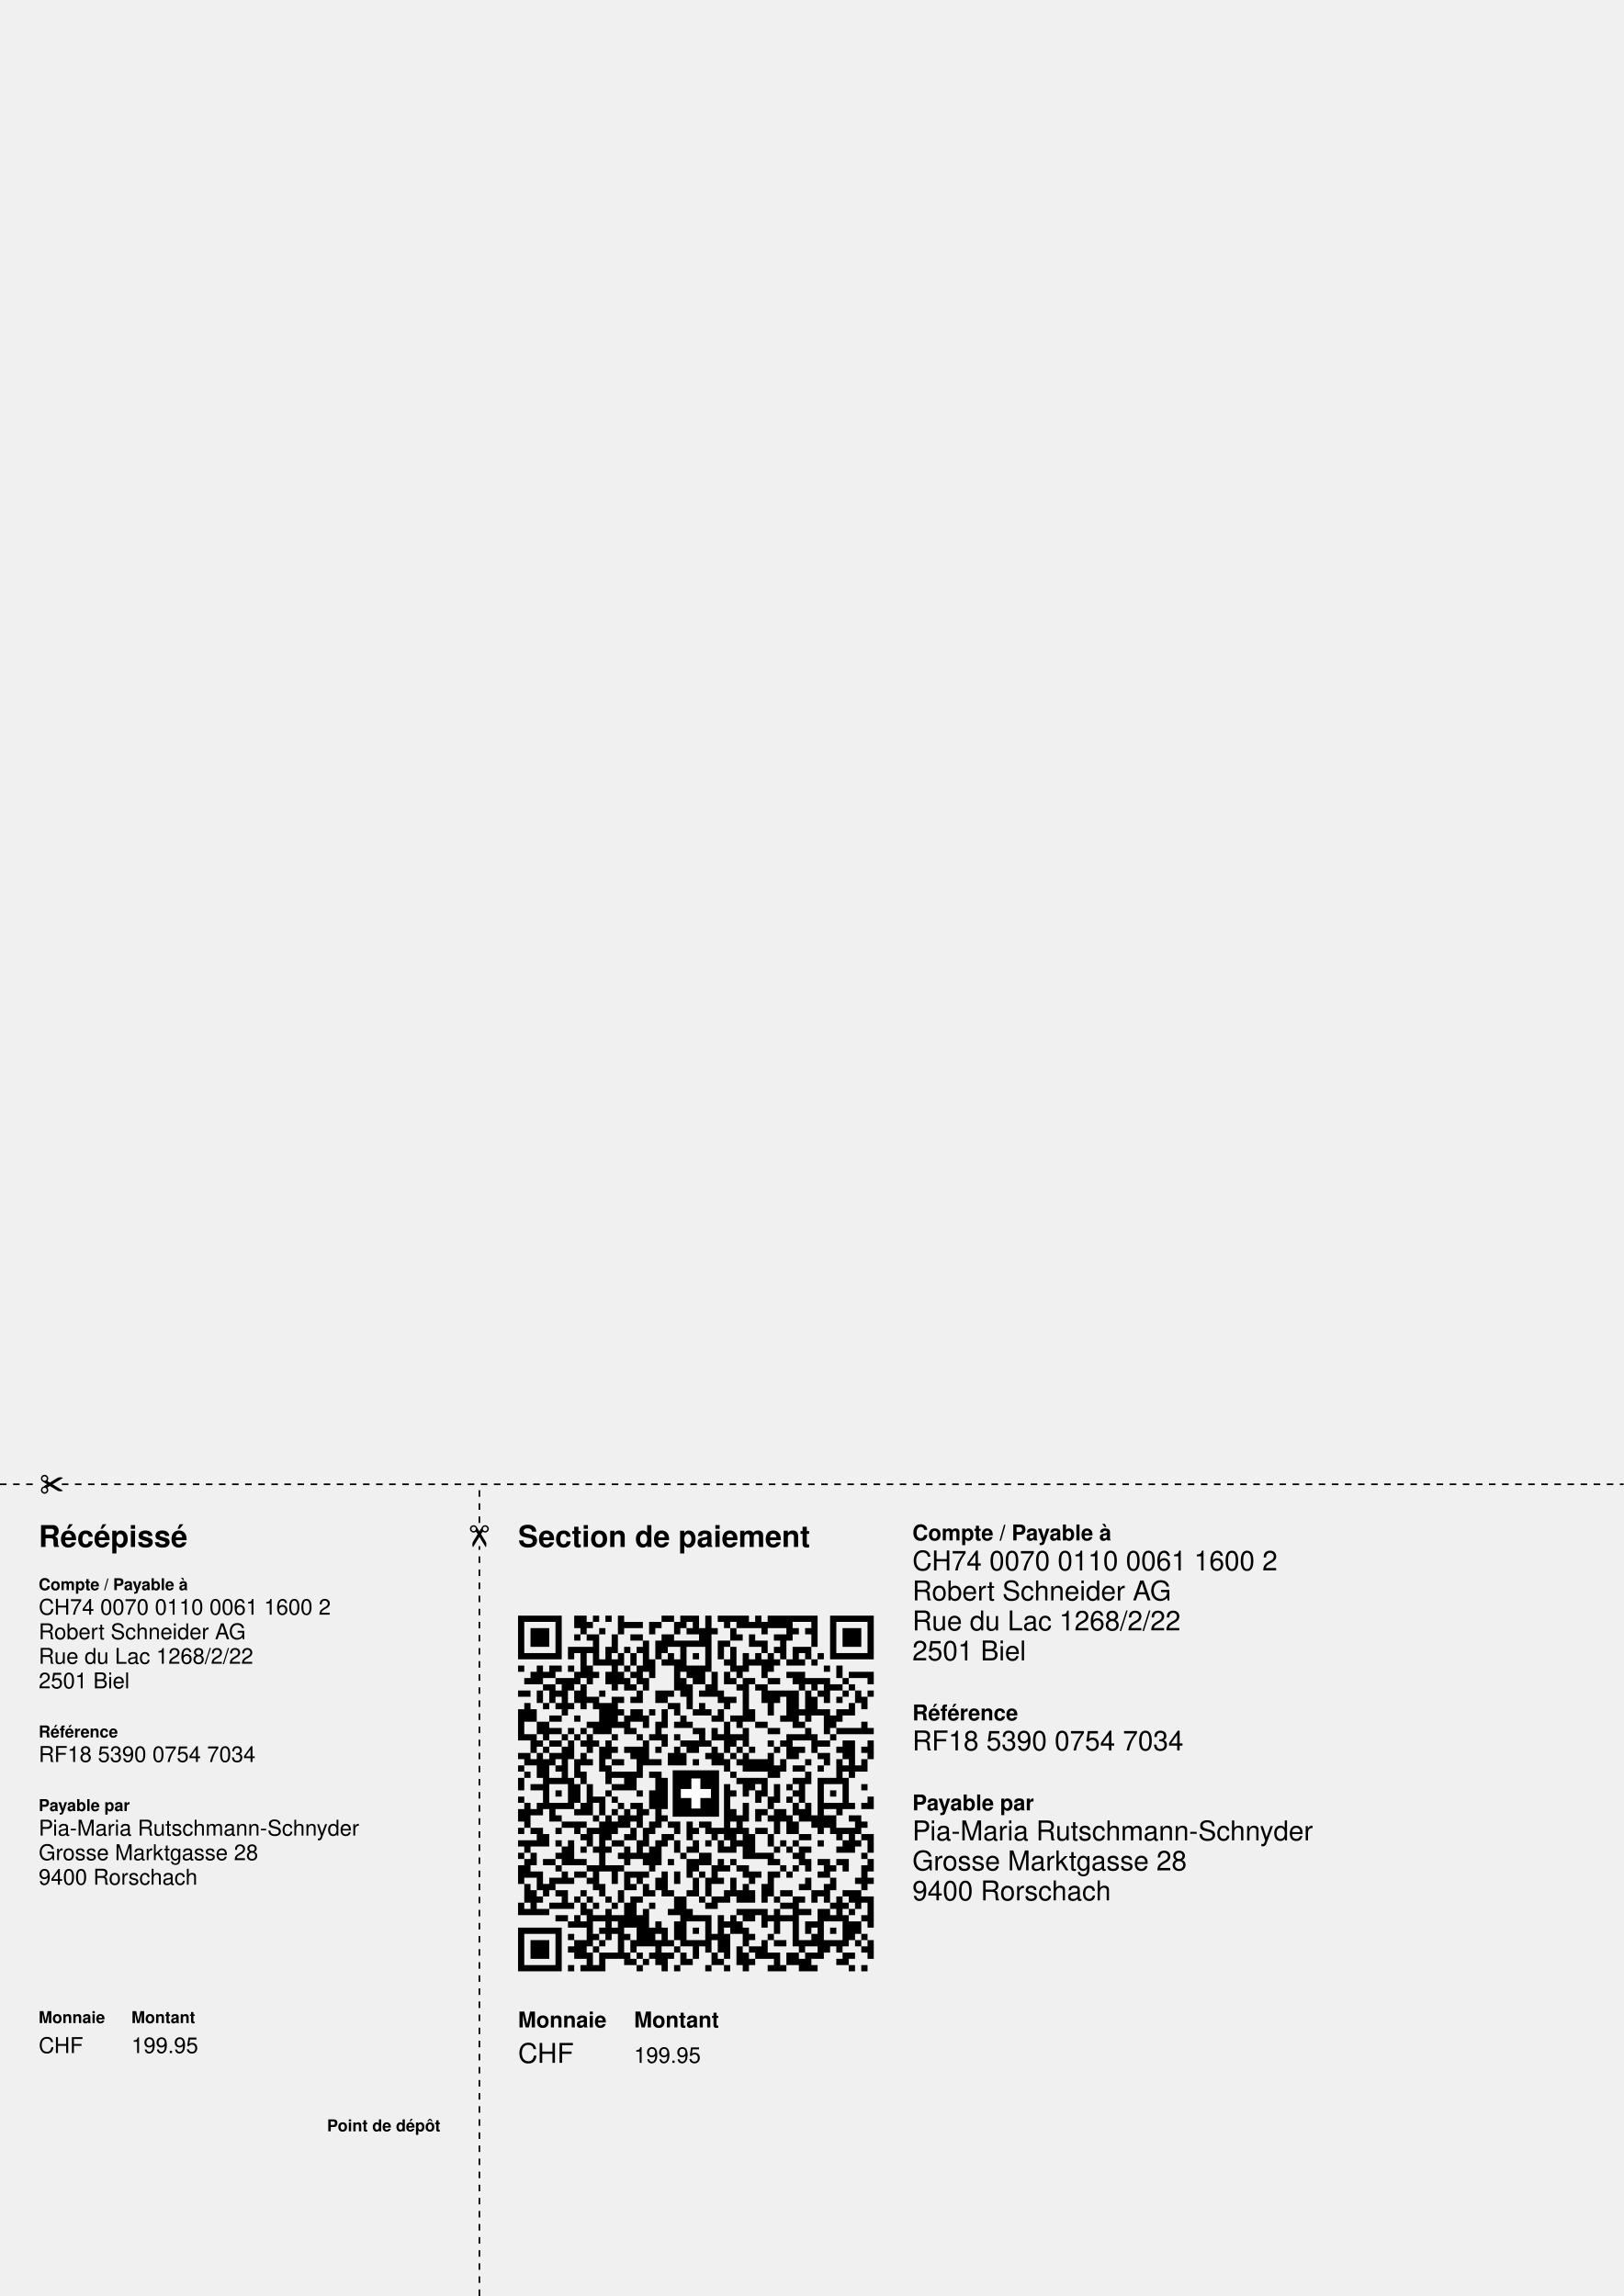
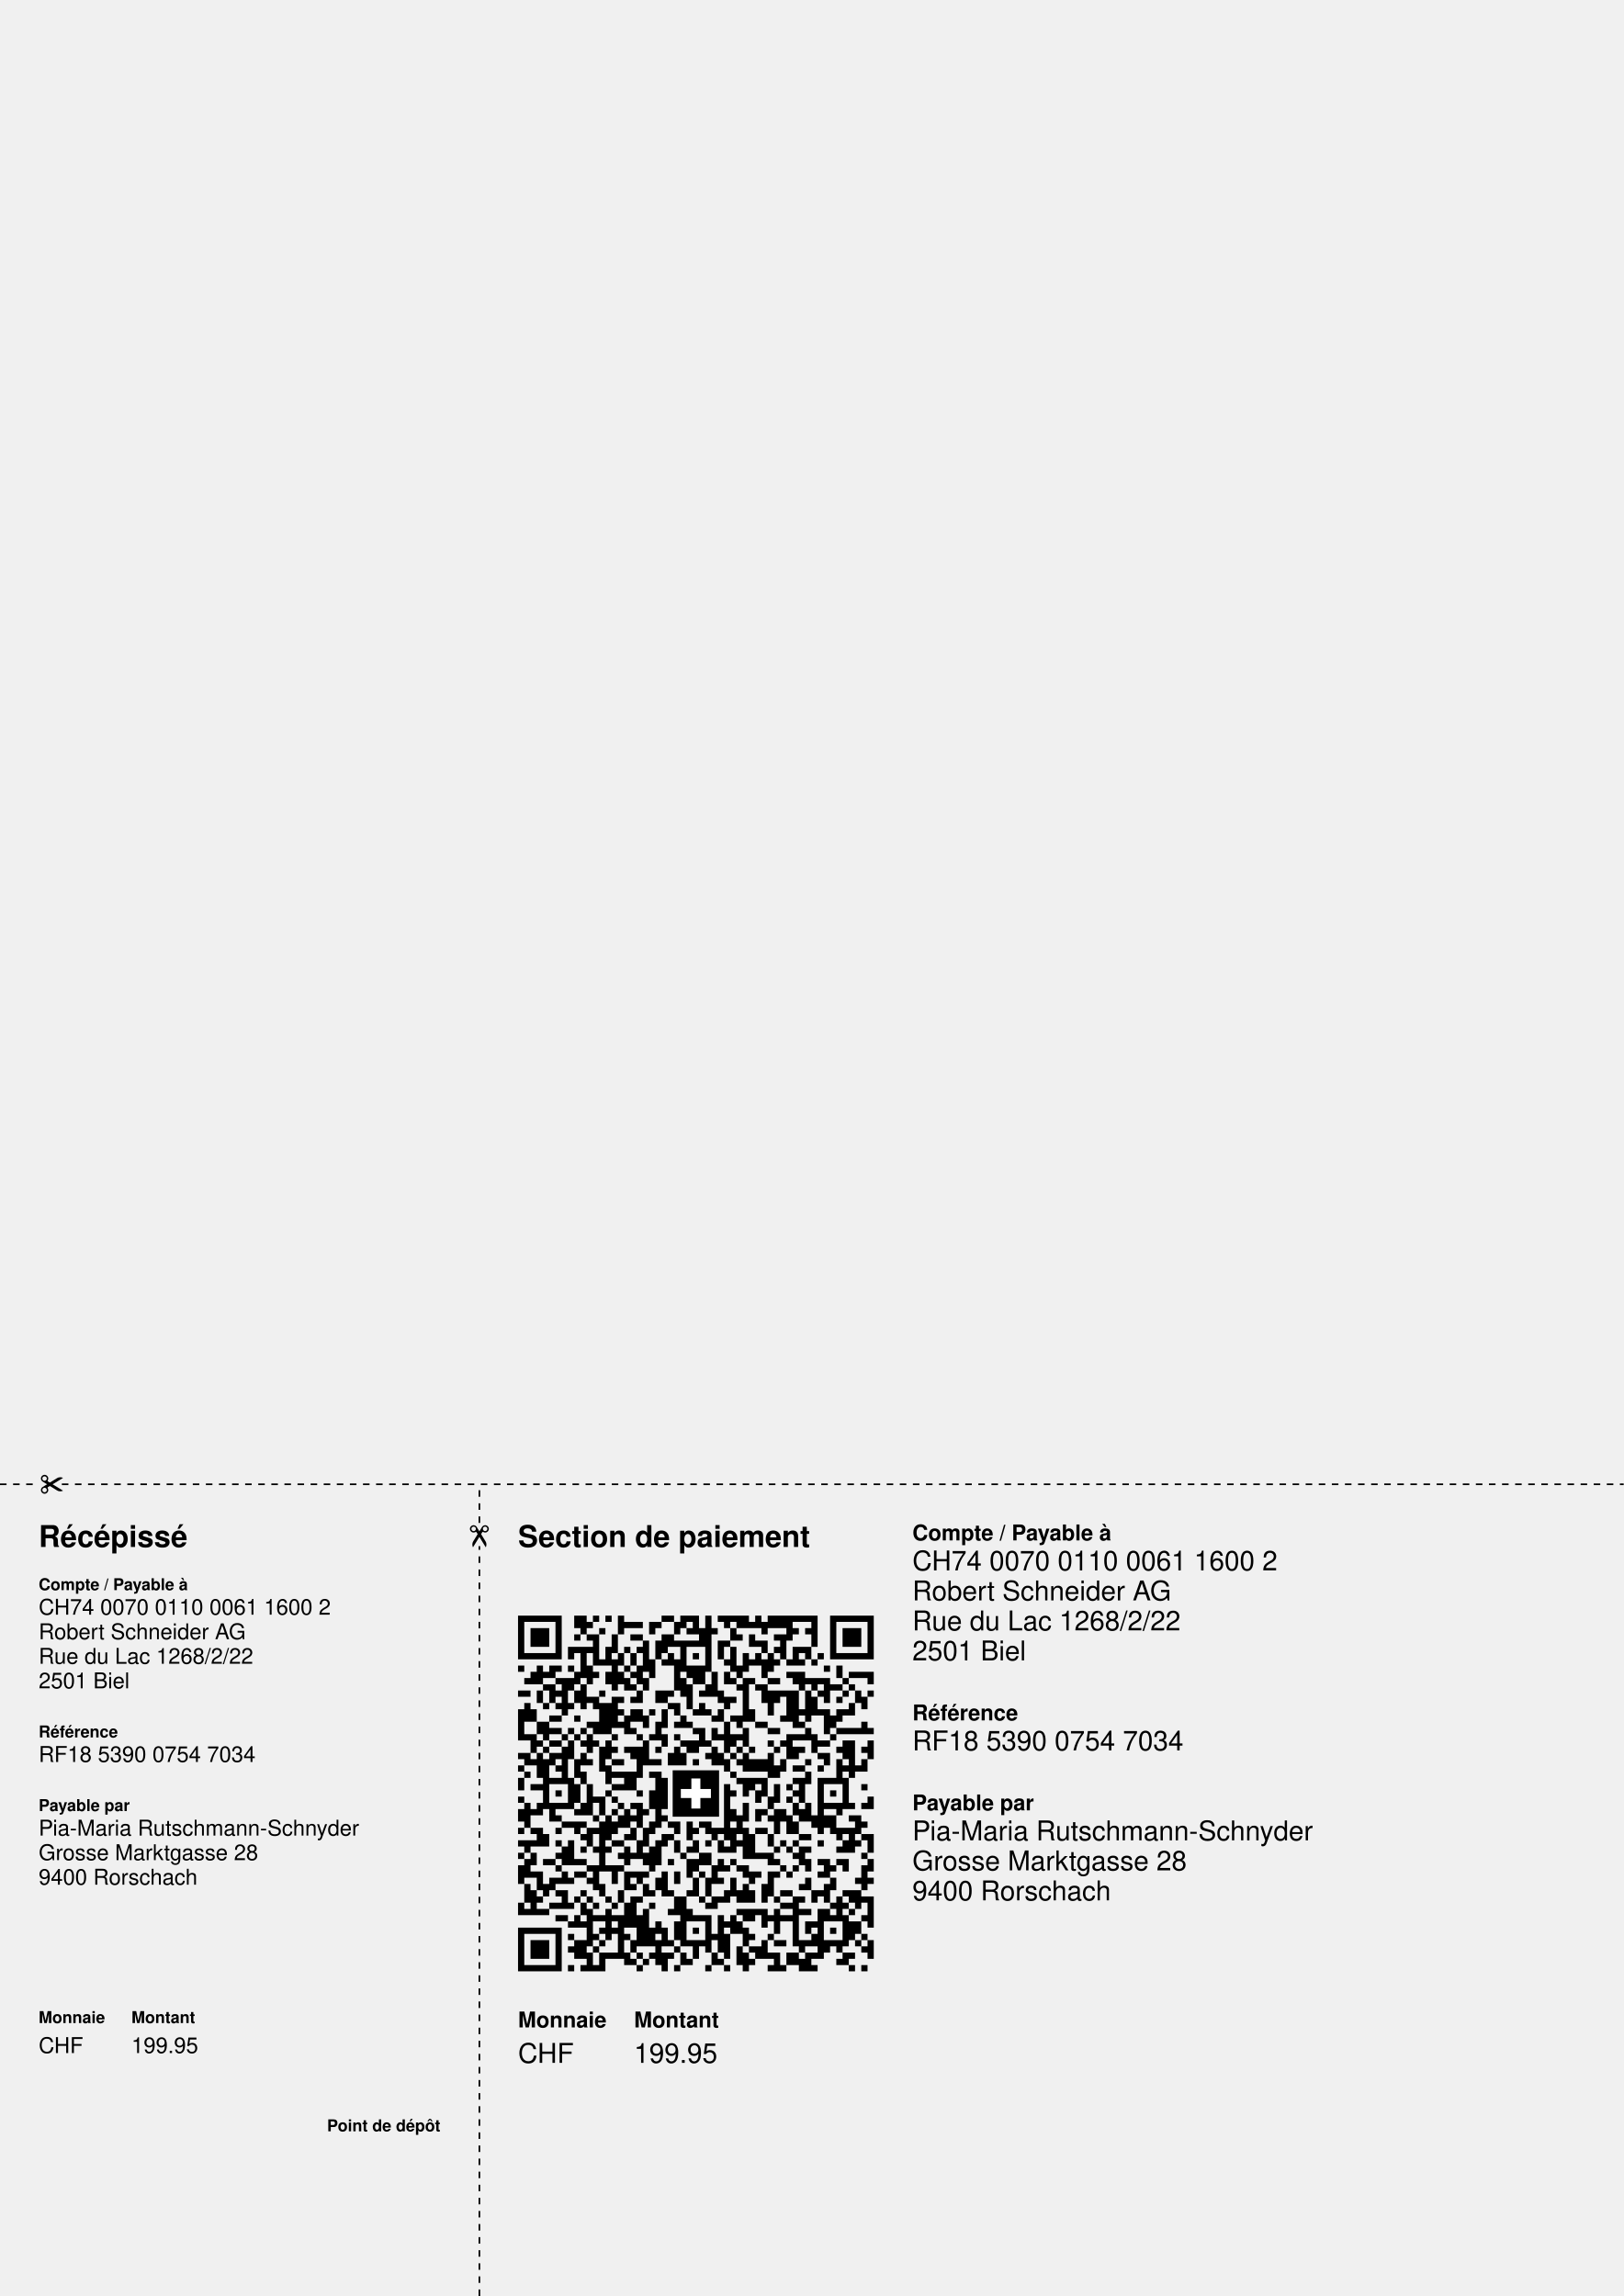
<svg xmlns="http://www.w3.org/2000/svg" width="210mm" height="297mm" version="1.1" viewBox="0 0 595.276 841.89">
  <g font-family="Helvetica,Arial,&quot;Liberation Sans&quot;" transform="translate(0 841.89)">
    <g transform="translate(189.921 0)">
      <text x="0" y="-274.665" font-size="11" font-weight="bold">Section de paiement</text>
    </g>
    <g transform="translate(189.921 -119.055) scale(2.288)">
      <path d="M0,-57h7v1h-7zm9,0h2v2h-2zm3,0h1v1h-1zm2,0h1v1h-1zm2,0h1v3h-1zm7,0h2v1h-2z m3,0h3v1h-3zm4,0h1v9h-1zm2,0h5v1h-5zm6,0h1v2h-1zm2,0h8v1h-8zm10,0h7v1h-7z m-50,1h1v6h-1zm6,0h1v6h-1zm5,0h1v1h-1zm6,0h3v1h-3zm4,0h2v1h-2zm4,0h2v1h-2z m3,0h1v2h-1zm5,0h1v1h-1zm2,0h3v1h-3zm4,0h5v1h-5zm8,0h1v4h-1zm3,0h1v6h-1z m6,0h1v6h-1zm-54,1h3v3h-3zm8,0h1v1h-1zm3,0h1v1h-1zm8,0h1v1h-1zm4,0h1v1h-1z m2,0h1v1h-1zm2,0h1v3h-1zm2,0h1v1h-1zm3,0h1v2h-1zm5,0h1v1h-1zm4,0h2v1h-2z m3,0h1v1h-1zm6,0h3v3h-3zm-43,1h1v1h-1zm2,0h2v1h-2zm4,0h1v3h-1zm3,0h2v1h-2z m5,0h2v2h-2zm12,0h1v1h-1zm2,0h1v2h-1zm4,0h3v1h-3zm-29,1h1v4h-1zm8,0h1v5h-1z m2,0h1v3h-1zm3,0h4v1h-4zm7,0h1v3h-1zm1,0h1v1h-1zm5,0h2v1h-2zm4,0h1v3h-1z m-34,1h4v1h-4zm6,0h1v3h-1zm3,0h1v1h-1zm2,0h1v1h-1zm4,0h1v1h-1zm3,0h1v4h-1z m8,0h1v4h-1zm5,0h1v1h-1zm2,0h1v1h-1zm3,0h3v1h-3zm-43,1h5v1h-5zm7,0h1v1h-1z m2,0h1v4h-1zm6,0h1v2h-1zm2,0h1v2h-1zm6,0h1v2h-1zm4,0h1v1h-1zm8,0h1v3h-1z m2,0h1v2h-1zm2,0h1v3h-1zm4,0h1v2h-1zm2,0h1v1h-1zm2,0h1v1h-1zm3,0h5v1h-5z m-38,1h1v1h-1zm2,0h1v5h-1zm6,0h1v3h-1zm2,0h1v1h-1zm2,0h1v5h-1zm8,0h1v1h-1z m4,0h1v1h-1zm2,0h1v3h-1zm2,0h1v1h-1zm2,0h1v1h-1zm2,0h1v1h-1zm2,0h1v1h-1z m-47,1h1v1h-1zm3,0h1v3h-1zm2,0h2v1h-2zm3,0h1v1h-1zm3,0h1v3h-1zm6,0h1v1h-1z m2,0h1v3h-1zm8,0h3v2h-3zm8,0h1v2h-1zm14,0h1v1h-1zm2,0h1v2h-1zm-49,1h1v2h-1z m2,0h2v1h-2zm5,0h1v2h-1zm3,0h1v1h-1zm2,0h1v2h-1zm2,0h1v2h-1zm2,0h1v1h-1z m13,0h1v4h-1zm2,0h1v2h-1zm10,0h3v1h-3zm10,0h4v1h-4zm-52,1h1v1h-1zm5,0h3v1h-3z m11,0h1v2h-1zm3,0h1v2h-1zm6,0h1v3h-1zm2,0h2v1h-2zm6,0h1v1h-1zm2,0h1v7h-1z m1,0h1v1h-1zm3,0h2v1h-2zm4,0h6v1h-6zm8,0h1v1h-1zm4,0h1v1h-1zm-52,1h2v1h-2z m3,0h1v5h-1zm1,0h1v1h-1zm2,0h1v4h-1zm8,0h1v1h-1zm9,0h1v4h-1zm3,0h1v2h-1z m5,0h1v1h-1zm3,0h2v1h-2zm7,0h1v1h-1zm2,0h1v1h-1zm2,0h3v1h-3zm4,0h1v1h-1z m-53,1h2v1h-2zm3,0h1v2h-1zm2,0h2v1h-2zm4,0h1v2h-1zm4,0h1v1h-1zm6,0h1v2h-1z m3,0h2v2h-2zm2,0h1v1h-1zm5,0h1v1h-1zm3,0h1v2h-1zm7,0h6v1h-6zm7,0h1v5h-1z m2,0h2v1h-2zm4,0h1v1h-1zm2,0h1v2h-1zm2,0h1v1h-1zm-51,1h1v1h-1zm6,0h2v1h-2z m4,0h1v5h-1zm1,0h1v1h-1zm2,0h1v1h-1zm15,0h2v1h-2zm6,0h3v1h-3zm4,0h2v4h-2z m4,0h1v3h-1zm2,0h1v1h-1zm2,0h1v1h-1zm4,0h1v2h-1zm-54,1h1v3h-1zm3,0h1v1h-1z m2,0h1v1h-1zm2,0h1v1h-1zm4,0h3v1h-3zm12,0h2v1h-2zm5,0h1v2h-1zm4,0h1v1h-1z m7,0h1v2h-1zm13,0h1v2h-1zm-53,1h1v5h-1zm2,0h1v2h-1zm11,0h2v4h-2zm3,0h1v1h-1z m2,0h2v2h-2zm3,0h1v1h-1zm2,0h1v3h-1zm2,0h1v1h-1zm3,0h1v1h-1zm2,0h1v1h-1z m2,0h1v2h-1zm5,0h1v2h-1zm8,0h1v1h-1zm3,0h2v1h-2zm3,0h2v1h-2zm-46,1h2v1h-2z m4,0h1v1h-1zm8,0h1v3h-1zm3,0h1v2h-1zm6,0h1v2h-1zm5,0h1v1h-1zm3,0h2v1h-2z m8,0h1v1h-1zm7,0h2v2h-2zm2,0h1v1h-1zm-48,1h2v2h-2zm8,0h2v1h-2zm5,0h1v1h-1z m6,0h1v3h-1zm3,0h1v1h-1zm2,0h1v1h-1zm6,0h1v5h-1zm2,0h1v1h-1zm3,0h2v1h-2z m6,0h2v1h-2zm11,0h1v2h-1zm-50,1h2v1h-2zm3,0h1v1h-1zm2,0h1v1h-1zm2,0h1v1h-1z m6,0h1v1h-1zm10,0h2v1h-2zm3,0h1v2h-1zm5,0h1v3h-1zm4,0h2v1h-2zm6,0h1v2h-1z m3,0h1v1h-1zm2,0h4v1h-4zm5,0h1v1h-1zm-55,1h2v1h-2zm3,0h1v1h-1zm3,0h1v1h-1z m2,0h1v1h-1zm2,0h1v3h-1zm4,0h1v1h-1zm4,0h1v1h-1zm2,0h1v1h-1zm2,0h1v2h-1z m2,0h1v1h-1zm4,0h1v2h-1zm3,0h1v1h-1zm2,0h2v1h-2zm9,0h1v4h-1zm1,0h2v1h-2z m3,0h1v3h-1zm3,0h1v1h-1zm-48,1h2v1h-2zm3,0h2v1h-2zm3,0h1v3h-1zm2,0h1v1h-1z m2,0h1v1h-1zm2,0h1v3h-1zm6,0h1v4h-1zm6,0h3v1h-3zm4,0h1v1h-1zm4,0h1v1h-1z m6,0h1v1h-1zm2,0h1v1h-1zm6,0h2v1h-2zm4,0h2v3h-2zm4,0h1v3h-1zm-54,1h1v1h-1z m2,0h1v1h-1zm3,0h1v6h-1zm6,0h1v4h-1zm2,0h1v1h-1zm2,0h3v1h-3zm5,0h1v1h-1z m3,0h1v3h-1zm2,0h2v1h-2zm4,0h1v3h-1zm4,0h1v1h-1zm2,0h1v1h-1zm4,0h1v1h-1z m3,0h2v1h-2zm7,0h1v1h-1zm4,0h1v1h-1zm-55,1h2v1h-2zm3,0h1v4h-1zm2,0h2v1h-2z m5,0h1v2h-1zm8,0h2v1h-2zm6,0h1v2h-1zm2,0h1v2h-1zm4,0h1v1h-1zm2,0h1v2h-1z m2,0h1v1h-1zm2,0h1v3h-1zm4,0h1v4h-1zm4,0h1v1h-1zm4,0h2v1h-2zm-47,1h2v1h-2z m3,0h1v8h-1zm1,0h1v1h-1zm4,0h1v3h-1zm2,0h1v1h-1zm4,0h2v1h-2zm4,0h1v3h-1z m2,0h2v1h-2zm7,0h1v1h-1zm5,0h1v2h-1zm2,0h1v1h-1zm2,0h3v2h-3zm5,0h1v2h-1z m4,0h1v1h-1zm3,0h1v1h-1zm2,0h1v4h-1zm2,0h1v3h-1zm2,0h1v2h-1zm-55,1h1v1h-1z m6,0h1v1h-1zm8,0h1v3h-1zm27,0h1v2h-1zm3,0h2v1h-2zm4,0h1v1h-1zm4,0h1v1h-1z m2,0h1v1h-1zm-53,1h1v1h-1zm9,0h1v2h-1zm5,0h4v1h-4zm6,0h2v1h-2zm13,0h1v1h-1z m12,0h1v2h-1zm-46,1h1v2h-1zm5,0h2v1h-2zm3,0h1v5h-1zm9,0h2v2h-2zm5,0h2v5h-2z m13,0h5v1h-5zm9,0h2v1h-2zm4,0h1v9h-1zm1,0h2v1h-2zm3,0h1v5h-1zm-50,1h2v1h-2z m7,0h1v3h-1zm2,0h1v5h-1zm4,0h2v1h-2zm18,0h1v9h-1zm3,0h2v1h-2zm3,0h1v2h-1z m2,0h1v3h-1zm2,0h1v1h-1zm2,0h1v3h-1zm10,0h1v1h-1zm-49,1h1v1h-1zm8,0h1v1h-1z m5,0h1v1h-1zm2,0h1v3h-1zm13,0h1v1h-1zm2,0h1v1h-1zm2,0h1v2h-1zm6,0h1v1h-1z m6,0h1v1h-1zm-50,1h1v1h-1zm12,0h2v1h-2zm3,0h1v1h-1zm25,0h1v2h-1zm3,0h1v1h-1z m13,0h1v2h-1zm-55,1h1v4h-1zm2,0h1v2h-1zm2,0h3v1h-3zm5,0h1v2h-1zm3,0h1v2h-1z m3,0h1v1h-1zm2,0h2v1h-2zm18,0h1v3h-1zm8,0h1v2h-1zm2,0h1v3h-1zm3,0h3v1h-3z m4,0h1v1h-1zm2,0h1v1h-1zm-55,1h1v2h-1zm2,0h1v1h-1zm3,0h1v2h-1zm4,0h1v1h-1z m6,0h1v1h-1zm2,0h1v3h-1zm2,0h1v3h-1zm1,0h1v1h-1zm2,0h1v3h-1zm12,0h1v2h-1z m4,0h2v1h-2zm3,0h2v2h-2zm4,0h1v2h-1zm6,0h1v1h-1zm-45,1h1v1h-1zm6,0h1v1h-1z m2,0h1v4h-1zm2,0h1v2h-1zm2,0h1v1h-1zm5,0h1v1h-1zm12,0h1v3h-1zm3,0h1v1h-1z m2,0h1v1h-1zm3,0h1v3h-1zm4,0h1v2h-1zm2,0h2v2h-2zm4,0h2v1h-2zm-46,1h4v1h-4z m6,0h1v8h-1zm2,0h1v2h-1zm6,0h1v2h-1zm3,0h2v1h-2zm3,0h1v3h-1zm2,0h2v1h-2z m12,0h1v2h-1zm3,0h1v2h-1zm10,0h2v1h-2zm-54,1h1v1h-1zm2,0h2v1h-2zm4,0h1v1h-1z m3,0h1v1h-1zm2,0h1v3h-1zm1,0h1v1h-1zm6,0h1v2h-1zm2,0h1v3h-1zm5,0h1v1h-1z m3,0h1v1h-1zm2,0h3v1h-3zm4,0h1v4h-1zm2,0h1v5h-1zm2,0h2v1h-2zm12,0h5v1h-5z m-47,1h2v2h-2zm7,0h1v1h-1zm7,0h1v1h-1zm6,0h2v1h-2zm8,0h1v1h-1zm6,0h1v4h-1z m3,0h1v2h-1zm5,0h2v1h-2zm6,0h1v1h-1zm2,0h1v3h-1zm2,0h2v1h-2zm-55,1h3v1h-3z m6,0h1v1h-1zm2,0h1v4h-1zm7,0h2v1h-2zm4,0h1v3h-1zm3,0h1v4h-1zm1,0h1v1h-1z m2,0h1v2h-1zm3,0h1v2h-1zm2,0h1v1h-1zm2,0h1v2h-1zm3,0h1v1h-1zm7,0h1v1h-1z m2,0h1v1h-1zm4,0h1v1h-1zm4,0h1v2h-1zm2,0h1v1h-1zm2,0h1v2h-1zm-55,1h1v1h-1z m6,0h1v3h-1zm3,0h1v1h-1zm2,0h1v1h-1zm2,0h1v1h-1zm3,0h1v3h-1zm4,0h1v4h-1z m6,0h1v1h-1zm6,0h1v1h-1zm8,0h1v1h-1zm2,0h1v1h-1zm2,0h1v3h-1zm1,0h1v1h-1z m5,0h1v1h-1zm-51,1h1v1h-1zm2,0h1v2h-1zm4,0h1v1h-1zm10,0h1v1h-1zm2,0h1v1h-1z m2,0h1v2h-1zm6,0h1v1h-1zm3,0h2v2h-2zm9,0h3v1h-3zm6,0h1v1h-1zm11,0h1v1h-1z m-54,1h1v3h-1zm3,0h2v1h-2zm5,0h2v1h-2zm15,0h1v1h-1zm3,0h2v2h-2zm5,0h1v2h-1z m2,0h1v1h-1zm6,0h2v1h-2zm6,0h1v2h-1zm2,0h2v1h-2zm3,0h2v1h-2zm5,0h1v2h-1z m-56,1h1v3h-1zm6,0h1v1h-1zm5,0h2v1h-2zm3,0h3v1h-3zm17,0h1v3h-1zm2,0h1v1h-1z m2,0h2v1h-2zm7,0h1v1h-1zm2,0h1v1h-1zm5,0h2v1h-2zm3,0h1v1h-1zm3,0h1v4h-1z m-53,1h2v1h-2zm5,0h1v2h-1zm2,0h2v1h-2zm3,0h1v3h-1zm3,0h1v2h-1zm2,0h4v1h-4z m6,0h1v4h-1zm2,0h1v2h-1zm2,0h1v1h-1zm2,0h1v1h-1zm7,0h3v1h-3zm4,0h1v4h-1z m1,0h1v1h-1zm2,0h1v1h-1zm5,0h2v1h-2zm-45,1h1v2h-1zm2,0h2v1h-2zm3,0h1v1h-1z m3,0h1v1h-1zm6,0h1v2h-1zm2,0h1v1h-1zm3,0h1v2h-1zm6,0h1v3h-1zm2,0h1v3h-1z m2,0h1v1h-1zm2,0h1v3h-1zm3,0h1v1h-1zm9,0h1v2h-1zm4,0h1v2h-1zm4,0h1v1h-1z m2,0h1v1h-1zm-55,1h1v3h-1zm3,0h2v1h-2zm9,0h1v2h-1zm5,0h1v1h-1zm2,0h1v2h-1z m16,0h1v3h-1zm3,0h1v3h-1zm6,0h1v1h-1zm4,0h1v3h-1zm-47,1h1v4h-1zm2,0h1v1h-1z m2,0h2v1h-2zm4,0h1v1h-1zm6,0h1v2h-1zm5,0h1v1h-1zm3,0h1v1h-1zm3,0h1v1h-1z m6,0h1v2h-1zm2,0h1v2h-1zm2,0h1v2h-1zm5,0h2v1h-2zm5,0h2v1h-2zm5,0h3v1h-3z m-49,1h1v1h-1zm4,0h1v2h-1zm2,0h1v1h-1zm2,0h1v1h-1zm3,0h1v1h-1zm4,0h1v5h-1z m1,0h1v1h-1zm6,0h2v3h-2zm4,0h1v1h-1zm2,0h2v1h-2zm10,0h1v1h-1zm3,0h1v8h-1z m1,0h1v1h-1zm2,0h1v1h-1zm4,0h1v4h-1zm2,0h4v1h-4zm-53,1h1v2h-1zm5,0h2v1h-2z m3,0h1v1h-1zm2,0h1v2h-1zm2,0h1v1h-1zm3,0h1v1h-1zm2,0h1v4h-1zm4,0h1v1h-1z m9,0h2v1h-2zm12,0h2v1h-2zm8,0h1v1h-1zm2,0h1v1h-1zm2,0h1v1h-1zm2,0h1v4h-1z m-55,1h1v1h-1zm2,0h2v1h-2zm8,0h1v6h-1zm3,0h1v5h-1zm6,0h1v6h-1zm4,0h1v1h-1z m3,0h1v2h-1zm8,0h5v1h-5zm6,0h1v4h-1zm4,0h2v1h-2zm3,0h1v8h-1zm1,0h1v2h-1z m4,0h1v1h-1zm-47,1h2v1h-2zm3,0h1v2h-1zm3,0h2v1h-2zm3,0h2v1h-2zm4,0h1v5h-1z m7,0h1v5h-1zm2,0h3v1h-3zm4,0h1v6h-1zm2,0h1v3h-1zm2,0h2v1h-2zm3,0h2v1h-2z m3,0h2v1h-2zm8,0h1v1h-1zm2,0h1v5h-1zm3,0h1v1h-1zm-47,1h1v1h-1zm2,0h1v1h-1z m6,0h1v6h-1zm6,0h1v2h-1zm3,0h1v3h-1zm5,0h1v5h-1zm3,0h1v1h-1zm2,0h1v2h-1z m4,0h1v1h-1zm7,0h2v1h-2zm7,0h2v2h-2zm-53,1h7v1h-7zm13,0h1v1h-1zm2,0h1v1h-1z m6,0h1v3h-1zm2,0h1v3h-1zm5,0h1v1h-1zm8,0h1v3h-1zm10,0h1v1h-1zm4,0h1v1h-1z m-50,1h1v6h-1zm6,0h1v6h-1zm2,0h1v1h-1zm4,0h1v1h-1zm5,0h1v1h-1zm14,0h1v1h-1z m2,0h1v4h-1zm4,0h1v1h-1zm3,0h1v1h-1zm7,0h1v2h-1zm6,0h1v1h-1zm2,0h1v1h-1z m-53,1h3v3h-3zm7,0h2v3h-2zm4,0h1v1h-1zm5,0h1v2h-1zm4,0h1v4h-1zm2,0h1v1h-1z m3,0h3v1h-3zm12,0h1v3h-1zm2,0h2v1h-2zm4,0h2v1h-2zm4,0h3v1h-3zm5,0h1v1h-1z m2,0h1v3h-1zm-48,1h1v1h-1zm4,0h1v1h-1zm13,0h1v1h-1zm3,0h1v2h-1zm7,0h1v3h-1z m2,0h2v1h-2zm8,0h1v1h-1zm4,0h1v1h-1zm2,0h1v1h-1zm4,0h1v1h-1zm-44,1h1v3h-1z m2,0h3v1h-3zm4,0h1v2h-1zm2,0h1v1h-1zm2,0h1v1h-1zm2,0h1v3h-1zm1,0h1v1h-1z m2,0h1v2h-1zm5,0h1v2h-1zm5,0h1v3h-1zm2,0h1v1h-1zm2,0h2v1h-2zm3,0h2v2h-2z m3,0h1v3h-1zm1,0h1v1h-1zm5,0h2v1h-2zm-39,1h1v2h-1zm5,0h1v1h-1zm2,0h1v1h-1z m7,0h1v1h-1zm5,0h1v1h-1zm5,0h1v1h-1zm4,0h1v2h-1zm4,0h1v2h-1zm6,0h2v1h-2z m-50,1h5v1h-5zm7,0h1v1h-1zm2,0h1v1h-1zm2,0h1v1h-1zm7,0h1v1h-1zm6,0h1v1h-1z m5,0h1v1h-1zm3,0h1v1h-1zm7,0h1v1h-1zm2,0h1v1h-1zm5,0h1v1h-1zm6,0h1v1h-1z m2,0h1v1h-1z" fill="#000000" />
    </g>
    <g transform="translate(189.921 -119.055)">
      <path d="M56.693,-73.701h17.008v17.008h-17.008z" fill="#000000" />
      <path d="M63.543,-70.709h3.307v11.024h-3.307zm-3.858,3.858h11.024v3.307h-11.024z" fill="#FFFFFF" />
    </g>
    <g transform="translate(189.921 0)">
      <text x="0" y="-98.482" font-size="8" font-weight="bold">Monnaie</text>
      <text x="0" y="-85.482" font-size="10">CHF</text>
      <text x="42.52" y="-98.482" font-size="8" font-weight="bold">Montant</text>
-       <text x="42.52" y="-85.482" font-size="8">199.95</text>
+       <text x="42.52" y="-85.482" font-size="10">199.95</text>
    </g>
    <g transform="translate(334.488 0)">
      <text x="0" y="-277.065" font-size="8" font-weight="bold">Compte / Payable à</text>
      <text x="0" y="-266.065" font-size="10">CH74 0070 0110 0061 1600 2</text>
      <text x="0" y="-255.065" font-size="10">Robert Schneider AG</text>
      <text x="0" y="-244.065" font-size="10">Rue du Lac 1268/2/22</text>
      <text x="0" y="-233.065" font-size="10">2501 Biel</text>
      <text x="0" y="-211.065" font-size="8" font-weight="bold">Référence</text>
      <text x="0" y="-200.065" font-size="10">RF18 5390 0754 7034</text>
      <text x="0" y="-178.065" font-size="8" font-weight="bold">Payable par</text>
      <text x="0" y="-167.065" font-size="10">Pia-Maria Rutschmann-Schnyder</text>
      <text x="0" y="-156.065" font-size="10">Grosse Marktgasse 28</text>
      <text x="0" y="-145.065" font-size="10">9400 Rorschach</text>
    </g>
    <g transform="translate(14.173 0)">
      <text x="0" y="-274.665" font-size="11" font-weight="bold">Récépissé</text>
      <text x="0" y="-258.822" font-size="6" font-weight="bold">Compte / Payable à</text>
      <text x="0" y="-249.822" font-size="8">CH74 0070 0110 0061 1600 2</text>
      <text x="0" y="-240.822" font-size="8">Robert Schneider AG</text>
      <text x="0" y="-231.822" font-size="8">Rue du Lac 1268/2/22</text>
      <text x="0" y="-222.822" font-size="8">2501 Biel</text>
      <text x="0" y="-204.822" font-size="6" font-weight="bold">Référence</text>
      <text x="0" y="-195.822" font-size="8">RF18 5390 0754 7034</text>
      <text x="0" y="-177.822" font-size="6" font-weight="bold">Payable par</text>
      <text x="0" y="-168.822" font-size="8">Pia-Maria Rutschmann-Schnyder</text>
      <text x="0" y="-159.822" font-size="8">Grosse Marktgasse 28</text>
      <text x="0" y="-150.822" font-size="8">9400 Rorschach</text>
      <text x="0" y="-100.082" font-size="6" font-weight="bold">Monnaie</text>
      <text x="0" y="-89.082" font-size="8">CHF</text>
      <text x="34.016" y="-100.082" font-size="6" font-weight="bold">Montant</text>
      <text x="34.016" y="-89.082" font-size="8">199.95</text>
      <text x="105.732" y="-60.397" font-size="6" font-weight="bold">Point de dépôt</text>
    </g>
    <path d="M175.748,0l0,-274.961m0,-8.504l0,-14.173m-175.748,0l14.173,0m8.504,0l572.598,0" stroke="#000000" stroke-width="0.6" stroke-dasharray="2.4" fill="none" />
    <g transform="translate(172.687 -274.535) scale(0.006)">
      <path d="M131.754,-359.388c-33.041,54.539,-52.384,110.154,-52.384,192.144c0,62.702,15.27,120.654,41.122,167.596l567.598,-926.232c10.25,-16.724,34.279,-23.091,63.969,-5.805c33.06,19.242,71.495,30.268,112.507,30.268 c123.676,0,223.937,-100.261,223.937,-223.937c0,-123.676,-100.261,-223.937,-223.937,-223.937c-76.348,0,-143.773,38.208,-184.195,96.548l-548.617,893.353zm728.561,-904.861c75.929,0,137.48,61.551,137.48,137.48 c0,75.929,-61.551,137.48,-137.48,137.48c-75.929,0,-137.48,-61.551,-137.48,-137.48c0,-75.929,61.551,-137.48,137.48,-137.48z" fill="#000000" />
    </g>
    <g transform="translate(178.809 -274.535) scale(-0.006 0.006)">
      <path d="M131.754,-359.388c-33.041,54.539,-52.384,110.154,-52.384,192.144c0,62.702,15.27,120.654,41.122,167.596l567.598,-926.232c10.25,-16.724,34.279,-23.091,63.969,-5.805c33.06,19.242,71.495,30.268,112.507,30.268 c123.676,0,223.937,-100.261,223.937,-223.937c0,-123.676,-100.261,-223.937,-223.937,-223.937c-76.348,0,-143.773,38.208,-184.195,96.548l-548.617,893.353zm728.561,-904.861c75.929,0,137.48,61.551,137.48,137.48 c0,75.929,-61.551,137.48,-137.48,137.48c-75.929,0,-137.48,-61.551,-137.48,-137.48c0,-75.929,61.551,-137.48,137.48,-137.48z" fill="#000000" />
    </g>
    <g transform="translate(23.102 -294.576) rotate(-90) scale(0.006)">
      <path d="M131.754,-359.388c-33.041,54.539,-52.384,110.154,-52.384,192.144c0,62.702,15.27,120.654,41.122,167.596l567.598,-926.232c10.25,-16.724,34.279,-23.091,63.969,-5.805c33.06,19.242,71.495,30.268,112.507,30.268 c123.676,0,223.937,-100.261,223.937,-223.937c0,-123.676,-100.261,-223.937,-223.937,-223.937c-76.348,0,-143.773,38.208,-184.195,96.548l-548.617,893.353zm728.561,-904.861c75.929,0,137.48,61.551,137.48,137.48 c0,75.929,-61.551,137.48,-137.48,137.48c-75.929,0,-137.48,-61.551,-137.48,-137.48c0,-75.929,61.551,-137.48,137.48,-137.48z" fill="#000000" />
    </g>
    <g transform="translate(23.102 -300.699) rotate(-90) scale(-0.006 0.006)">
      <path d="M131.754,-359.388c-33.041,54.539,-52.384,110.154,-52.384,192.144c0,62.702,15.27,120.654,41.122,167.596l567.598,-926.232c10.25,-16.724,34.279,-23.091,63.969,-5.805c33.06,19.242,71.495,30.268,112.507,30.268 c123.676,0,223.937,-100.261,223.937,-223.937c0,-123.676,-100.261,-223.937,-223.937,-223.937c-76.348,0,-143.773,38.208,-184.195,96.548l-548.617,893.353zm728.561,-904.861c75.929,0,137.48,61.551,137.48,137.48 c0,75.929,-61.551,137.48,-137.48,137.48c-75.929,0,-137.48,-61.551,-137.48,-137.48c0,-75.929,61.551,-137.48,137.48,-137.48z" fill="#000000" />
    </g>
  </g>
</svg>
